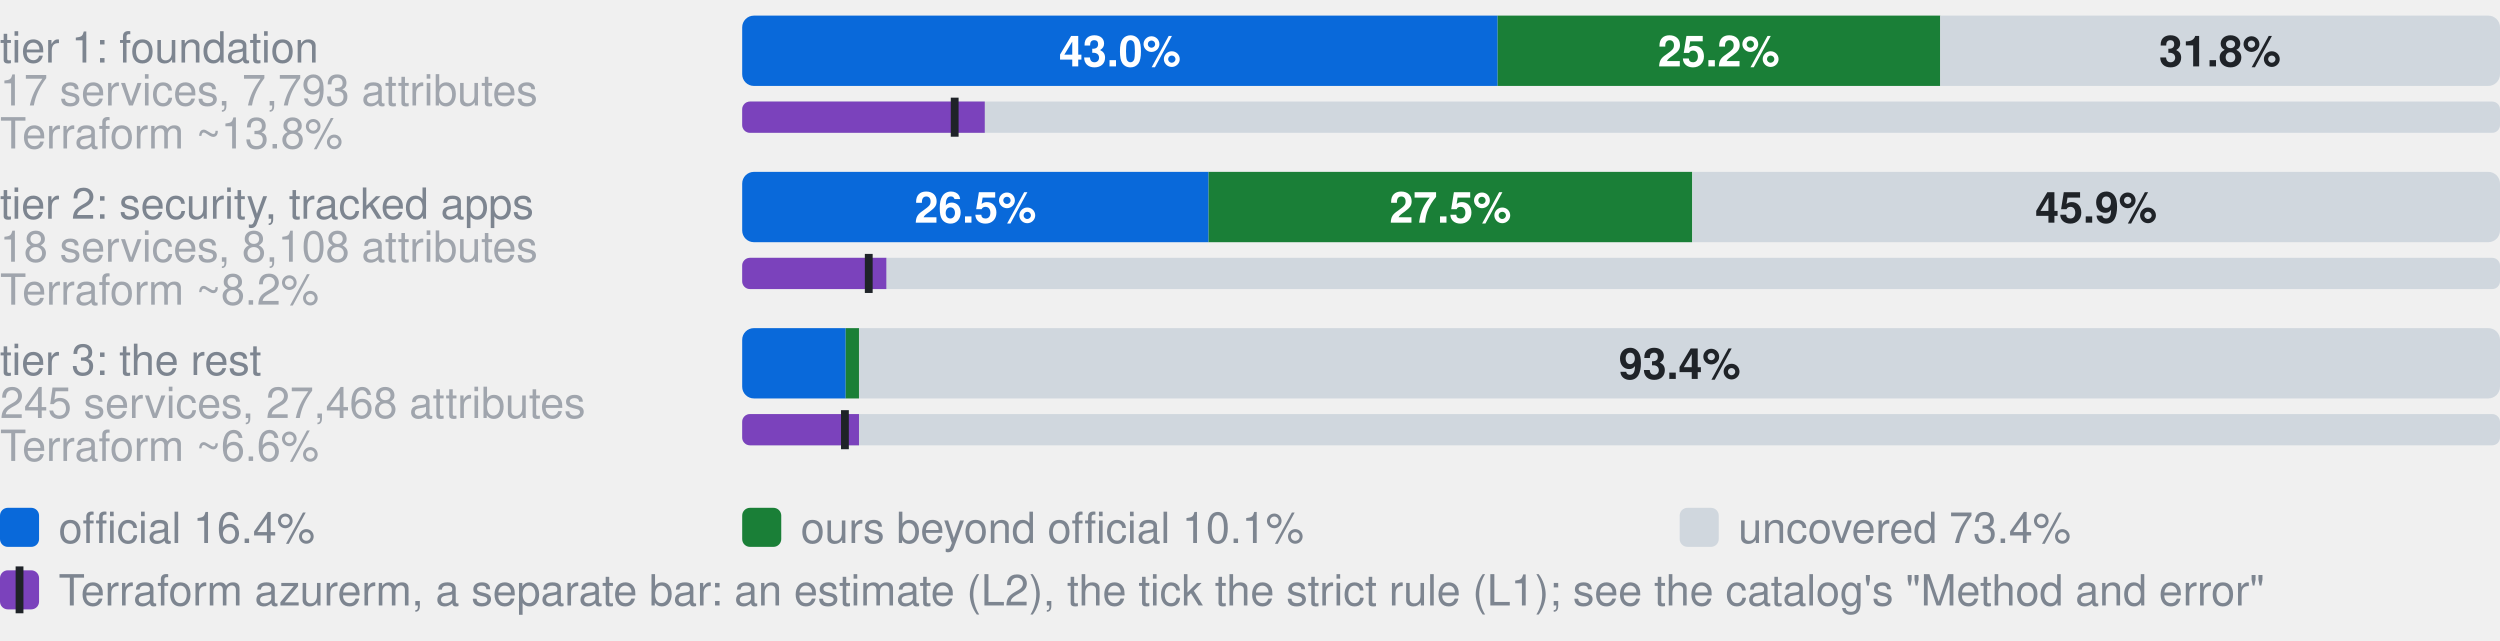
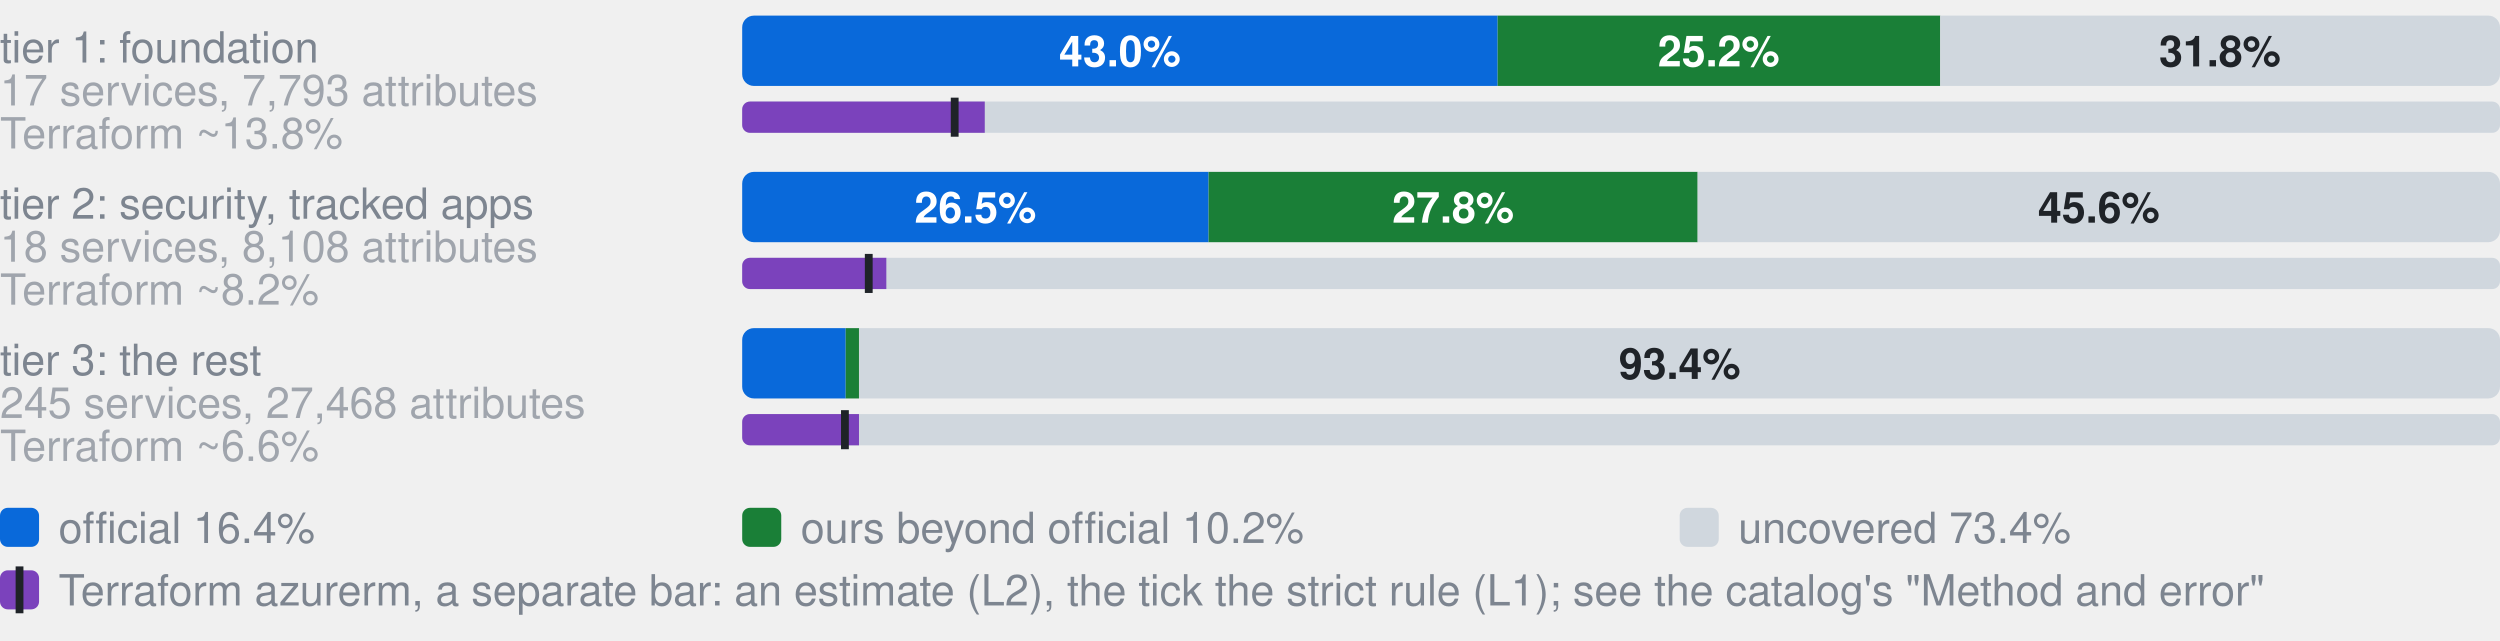
- <svg xmlns="http://www.w3.org/2000/svg" width="640" height="164" viewBox="0 0 640 164" role="img" aria-label="Coverage by tier. tier 1: foundation, 17 services, 7,793 attributes: 43.0% official, 25.2% ours beyond official, 31.8% uncovered, of 7793 attributes; Terraform azurerm, an estimate: 13.8% (L2), 12.1% by the strict rule (L1); tier 2: security, tracked apps, 18 services, 8,108 attributes: 26.5% official, 27.5% ours beyond official, 45.9% uncovered, of 8108 attributes; Terraform azurerm, an estimate: 8.2% (L2), 7.2% by the strict rule (L1); tier 3: the rest, 245 services, 27,468 attributes: 5.9% official, 0.8% ours beyond official, 93.4% uncovered, of 27468 attributes; Terraform azurerm, an estimate: 6.6% (L2), 5.9% by the strict rule (L1)">
+ <svg xmlns="http://www.w3.org/2000/svg" width="640" height="164" viewBox="0 0 640 164" role="img" aria-label="Coverage by tier. tier 1: foundation, 17 services, 7,793 attributes: 43.0% official, 25.2% ours beyond official, 31.8% uncovered, of 7793 attributes; Terraform azurerm, an estimate: 13.8% (L2), 12.1% by the strict rule (L1); tier 2: security, tracked apps, 18 services, 8,108 attributes: 26.5% official, 27.8% ours beyond official, 45.6% uncovered, of 8108 attributes; Terraform azurerm, an estimate: 8.2% (L2), 7.2% by the strict rule (L1); tier 3: the rest, 245 services, 27,468 attributes: 5.9% official, 0.8% ours beyond official, 93.4% uncovered, of 27468 attributes; Terraform azurerm, an estimate: 6.6% (L2), 5.9% by the strict rule (L1)">
  <style>text{font-family:-apple-system,BlinkMacSystemFont,"Segoe UI",Helvetica,Arial,sans-serif}.s{font-size:11px;font-weight:600}.t{font-size:11px;fill:#7d8590}.h{font-size:12px;font-weight:600;fill:#7d8590}</style>
  <text x="0" y="16.0" class="t">tier 1: foundation</text>
  <text x="0" y="27.0" class="t" opacity="0.7">17 services, 7,793 attributes</text>
  <clipPath id="g0">
    <rect x="190.0" y="4.0" width="450.0" height="18.0" rx="3" />
  </clipPath>
  <g clip-path="url(#g0)">
    <rect x="190.0" y="4.0" width="193.4" height="18.0" fill="#0969da" />
    <rect x="383.4" y="4.0" width="113.3" height="18.0" fill="#1a7f37" />
    <rect x="496.7" y="4.0" width="143.3" height="18.0" fill="#d0d7de" />
  </g>
  <text x="286.7" y="17.0" text-anchor="middle" fill="#fff" class="s">43.0%</text>
  <text x="440.0" y="17.0" text-anchor="middle" fill="#fff" class="s">25.2%</text>
  <text x="568.3" y="17.0" text-anchor="middle" fill="#1f2328" class="s">31.8%</text>
  <text x="0" y="38.0" class="t" opacity="0.7">Terraform ~13.8%</text>
  <clipPath id="t0">
    <rect x="190.0" y="26.0" width="450.0" height="8.0" rx="2" />
  </clipPath>
  <g clip-path="url(#t0)">
    <rect x="190.0" y="26.0" width="450.0" height="8.0" fill="#d0d7de" />
    <rect x="190.0" y="26.0" width="62.1" height="8.0" fill="#7b42bc" />
  </g>
  <rect x="243.4" y="25.0" width="2" height="10.0" fill="#1f2328" />
  <text x="0" y="56.0" class="t">tier 2: security, tracked apps</text>
  <text x="0" y="67.0" class="t" opacity="0.7">18 services, 8,108 attributes</text>
  <clipPath id="g1">
    <rect x="190.0" y="44.0" width="450.0" height="18.0" rx="3" />
  </clipPath>
  <g clip-path="url(#g1)">
    <rect x="190.0" y="44.0" width="119.4" height="18.0" fill="#0969da" />
-     <rect x="309.4" y="44.0" width="123.8" height="18.0" fill="#1a7f37" />
-     <rect x="433.3" y="44.0" width="206.7" height="18.0" fill="#d0d7de" />
+     <rect x="309.4" y="44.0" width="125.2" height="18.0" fill="#1a7f37" />
+     <rect x="434.6" y="44.0" width="205.4" height="18.0" fill="#d0d7de" />
  </g>
  <text x="249.7" y="57.0" text-anchor="middle" fill="#fff" class="s">26.5%</text>
-   <text x="371.3" y="57.0" text-anchor="middle" fill="#fff" class="s">27.5%</text>
-   <text x="536.6" y="57.0" text-anchor="middle" fill="#1f2328" class="s">45.9%</text>
+   <text x="372.0" y="57.0" text-anchor="middle" fill="#fff" class="s">27.8%</text>
+   <text x="537.3" y="57.0" text-anchor="middle" fill="#1f2328" class="s">45.6%</text>
  <text x="0" y="78.0" class="t" opacity="0.7">Terraform ~8.2%</text>
  <clipPath id="t1">
    <rect x="190.0" y="66.0" width="450.0" height="8.0" rx="2" />
  </clipPath>
  <g clip-path="url(#t1)">
    <rect x="190.0" y="66.0" width="450.0" height="8.0" fill="#d0d7de" />
    <rect x="190.0" y="66.0" width="36.9" height="8.0" fill="#7b42bc" />
  </g>
  <rect x="221.4" y="65.0" width="2" height="10.0" fill="#1f2328" />
  <text x="0" y="96.0" class="t">tier 3: the rest</text>
  <text x="0" y="107.0" class="t" opacity="0.7">245 services, 27,468 attributes</text>
  <clipPath id="g2">
    <rect x="190.0" y="84.0" width="450.0" height="18.0" rx="3" />
  </clipPath>
  <g clip-path="url(#g2)">
    <rect x="190.0" y="84.0" width="26.5" height="18.0" fill="#0969da" />
    <rect x="216.5" y="84.0" width="3.4" height="18.0" fill="#1a7f37" />
    <rect x="219.9" y="84.0" width="420.1" height="18.0" fill="#d0d7de" />
  </g>
  <text x="430.0" y="97.0" text-anchor="middle" fill="#1f2328" class="s">93.4%</text>
  <text x="0" y="118.0" class="t" opacity="0.7">Terraform ~6.6%</text>
  <clipPath id="t2">
    <rect x="190.0" y="106.0" width="450.0" height="8.0" rx="2" />
  </clipPath>
  <g clip-path="url(#t2)">
    <rect x="190.0" y="106.0" width="450.0" height="8.0" fill="#d0d7de" />
    <rect x="190.0" y="106.0" width="29.9" height="8.0" fill="#7b42bc" />
  </g>
  <rect x="215.3" y="105.0" width="2" height="10.0" fill="#1f2328" />
  <rect x="0" y="130" width="10" height="10" rx="2" fill="#0969da" />
  <text x="15" y="139" class="t">official 16.4%</text>
  <rect x="190" y="130" width="10" height="10" rx="2" fill="#1a7f37" />
-   <text x="205" y="139" class="t">ours beyond official 10.1%</text>
+   <text x="205" y="139" class="t">ours beyond official 10.2%</text>
  <rect x="430" y="130" width="10" height="10" rx="2" fill="#d0d7de" />
  <text x="445" y="139" class="t">uncovered 73.4%</text>
  <rect x="0" y="146" width="10" height="10" rx="2" fill="#7b42bc" />
  <rect x="4" y="145" width="2" height="12" fill="#1f2328" />
  <text x="15" y="155" class="t">Terraform azurerm, a separate bar: an estimate (L2), the tick the strict rule (L1); see the catalog's "Method and error"</text>
</svg>
